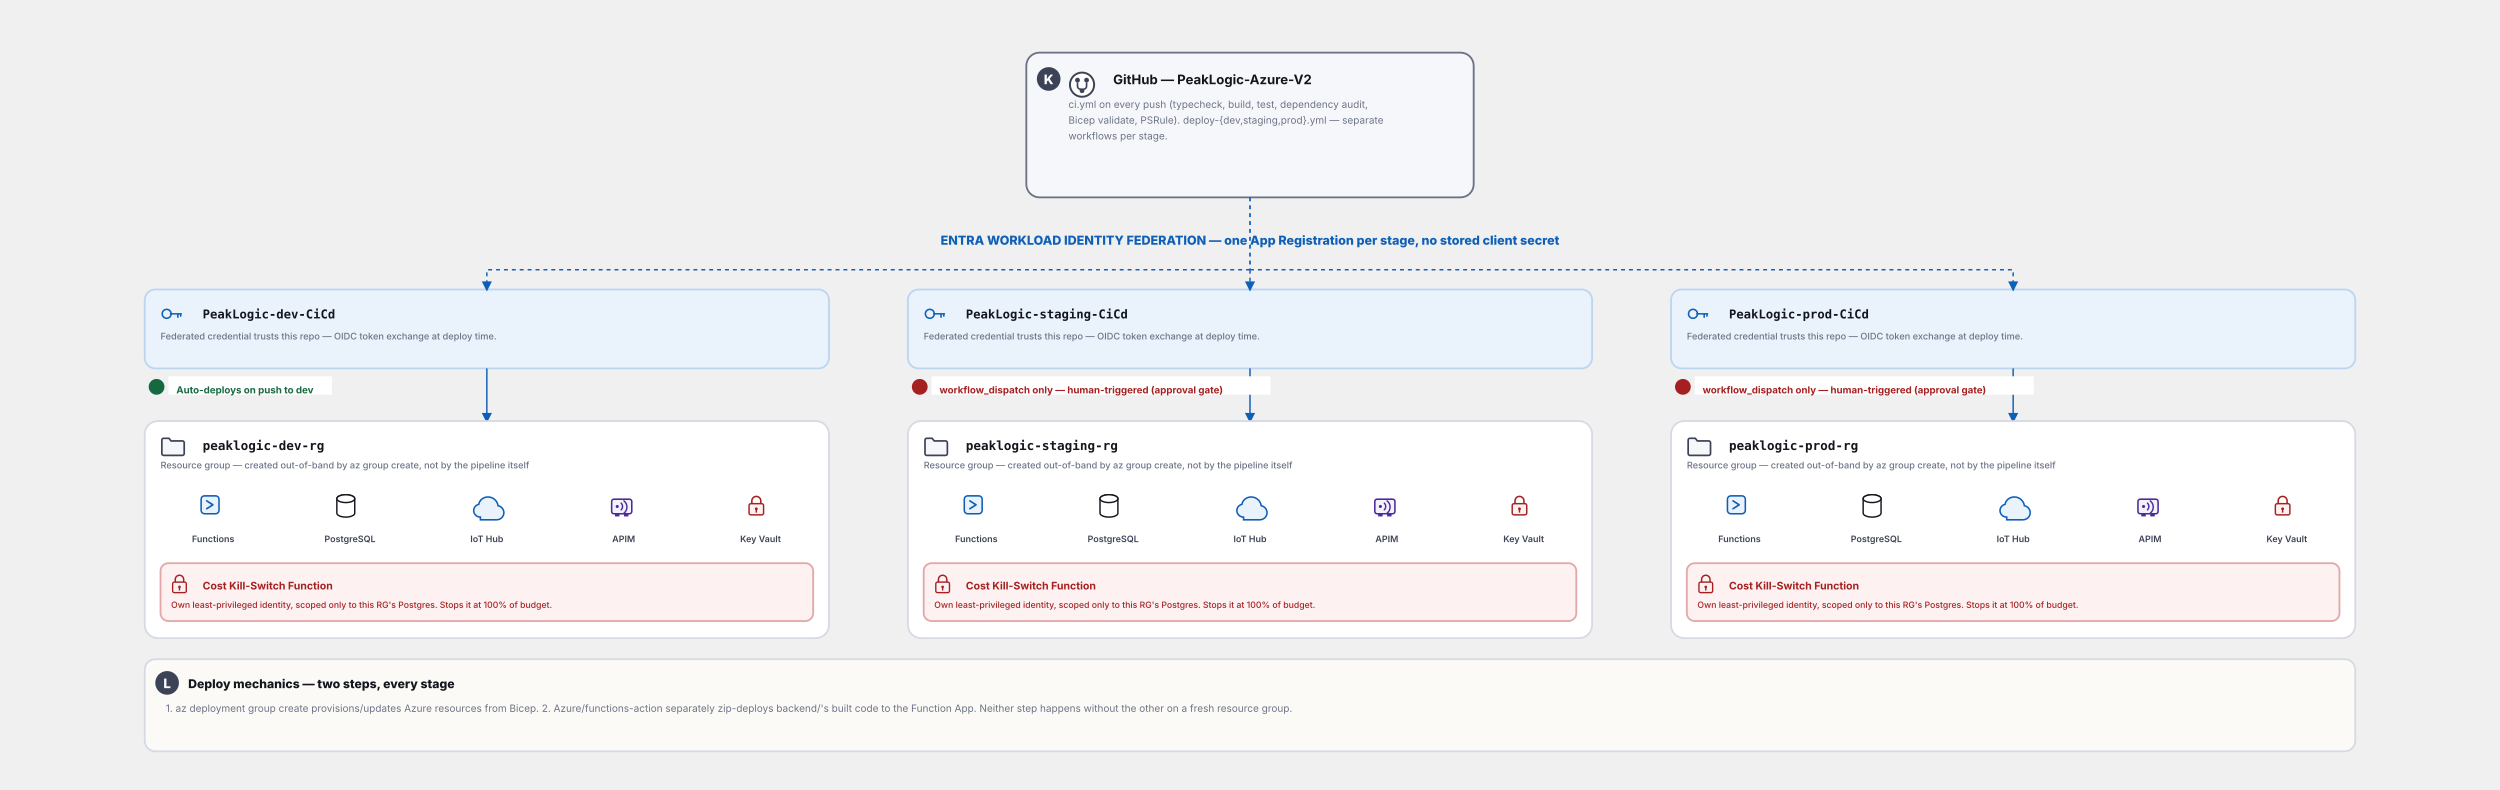
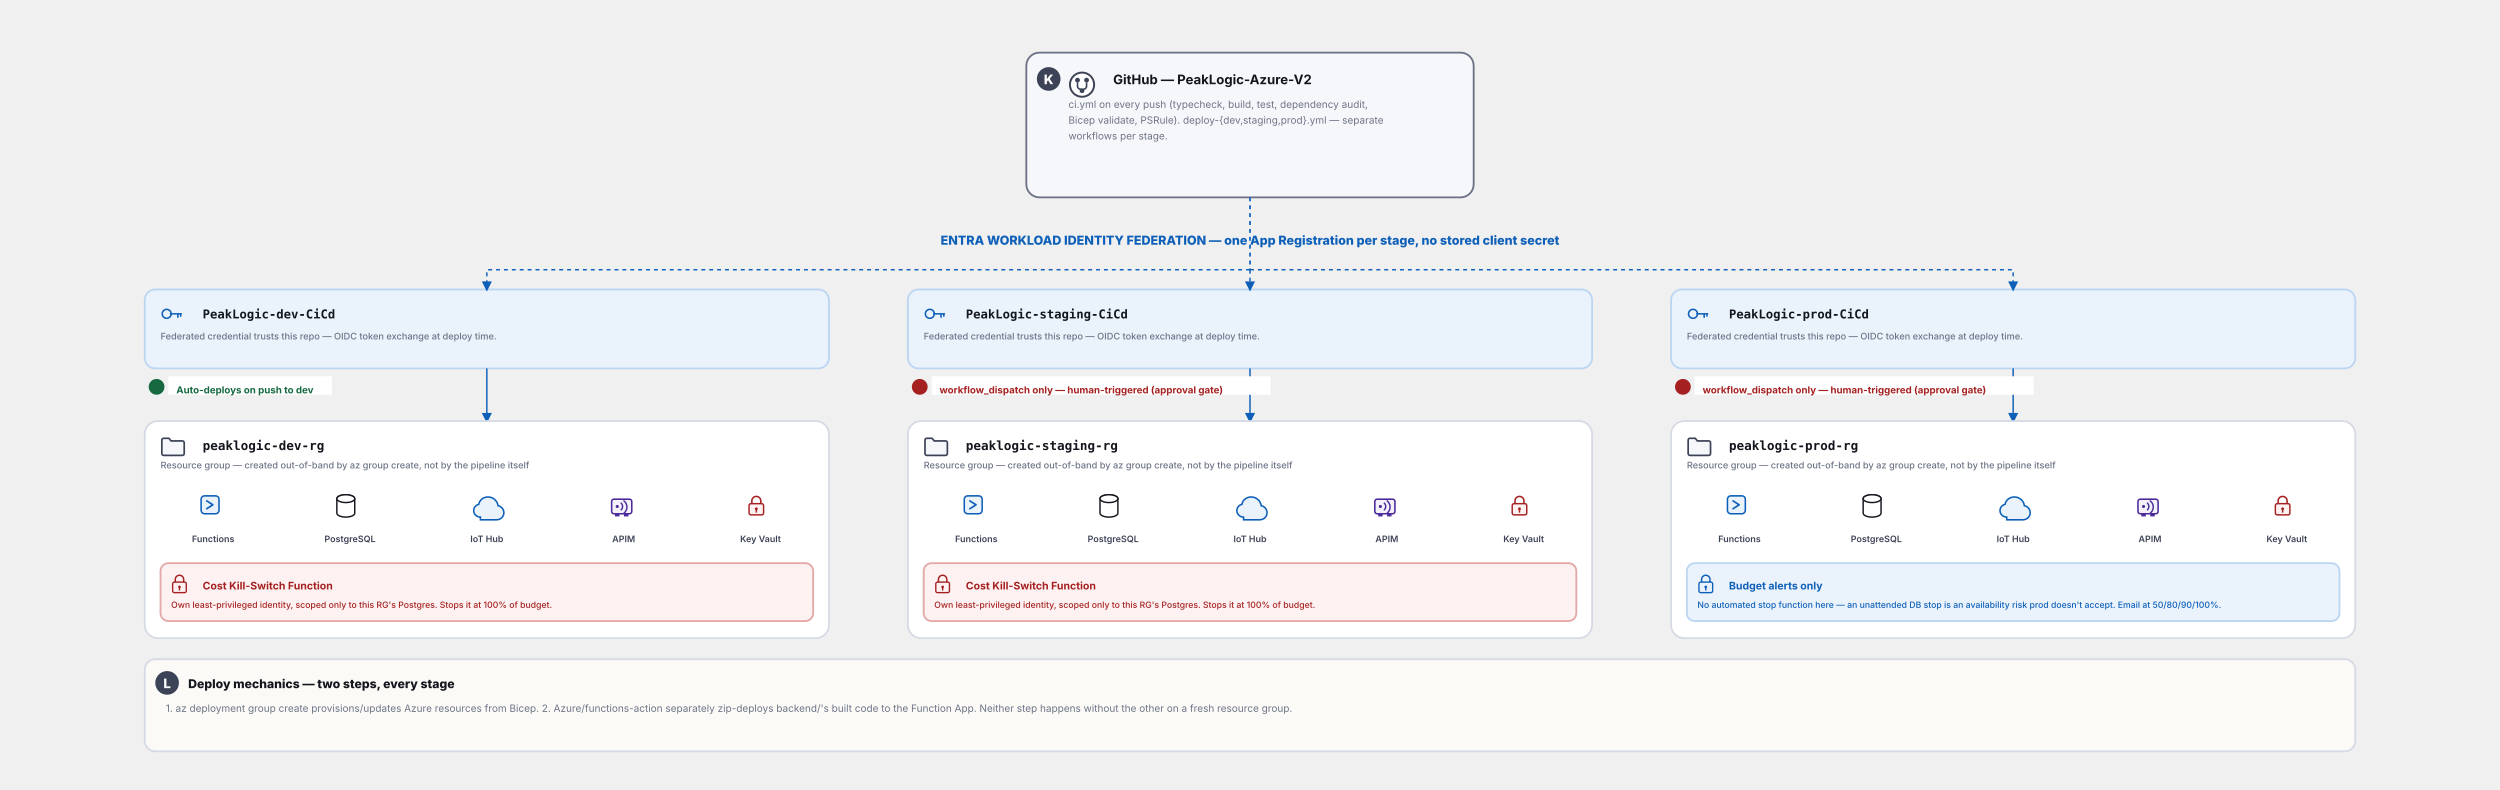
<svg xmlns="http://www.w3.org/2000/svg" viewBox="0 0 1900 600" width="100%" style="display:block;background:#fff">
  <defs>
    <marker id="arrow-3d4356" viewBox="0 0 10 10" refX="8" refY="5" markerWidth="7" markerHeight="7" orient="auto-start-reverse">
      <path d="M0 0 L10 5 L0 10 z" fill="#3d4356" />
    </marker>
    <marker id="arrow-0d5fb8" viewBox="0 0 10 10" refX="8" refY="5" markerWidth="7" markerHeight="7" orient="auto-start-reverse">
      <path d="M0 0 L10 5 L0 10 z" fill="#0d5fb8" />
    </marker>
    <marker id="arrow-4c2a9c" viewBox="0 0 10 10" refX="8" refY="5" markerWidth="7" markerHeight="7" orient="auto-start-reverse">
      <path d="M0 0 L10 5 L0 10 z" fill="#4c2a9c" />
    </marker>
    <marker id="arrow-15683f" viewBox="0 0 10 10" refX="8" refY="5" markerWidth="7" markerHeight="7" orient="auto-start-reverse">
      <path d="M0 0 L10 5 L0 10 z" fill="#15683f" />
    </marker>
    <marker id="arrow-a52020" viewBox="0 0 10 10" refX="8" refY="5" markerWidth="7" markerHeight="7" orient="auto-start-reverse">
      <path d="M0 0 L10 5 L0 10 z" fill="#a52020" />
    </marker>
    <marker id="arrow-6b7285" viewBox="0 0 10 10" refX="8" refY="5" markerWidth="7" markerHeight="7" orient="auto-start-reverse">
      <path d="M0 0 L10 5 L0 10 z" fill="#6b7285" />
    </marker>
  </defs>
  <rect x="780" y="40" width="340" height="110" rx="10" fill="#f6f7fa" stroke="#6b7285" stroke-width="1.4" />
  <g>
    <circle cx="797" cy="60" r="9" fill="#3d4356" />
    <text x="797" y="64" font-family="'Inter','Segoe UI',sans-serif" font-size="10" font-weight="800" fill="#fff" text-anchor="middle">K</text>
  </g>
  <g transform="translate(812,54) scale(1.15)">
    <circle cx="9" cy="9" r="8" fill="#fff" stroke="#3d4356" stroke-width="1.3" />
    <circle cx="6" cy="6" r="1.6" fill="#3d4356" />
    <circle cx="12" cy="6" r="1.6" fill="#3d4356" />
    <circle cx="9" cy="13" r="1.6" fill="#3d4356" />
    <path d="M6 7.5V10a2 2 0 0 0 2 2h.3M12 7.5V10a2 2 0 0 1-2 2h-.3" fill="none" stroke="#3d4356" stroke-width="1.1" />
  </g>
  <text x="846" y="64" font-family="'Inter','Segoe UI',sans-serif" font-size="10" font-weight="700" fill="#14161d" text-anchor="start">GitHub — PeakLogic-Azure-V2</text>
  <text x="812" y="82" font-family="'Inter','Segoe UI',sans-serif" font-size="7.6" fill="#6b7285">
    <tspan font-weight="400">ci.yml on every push (typecheck, build, test, dependency audit,</tspan>
  </text>
  <text x="812" y="94" font-family="'Inter','Segoe UI',sans-serif" font-size="7.6" fill="#6b7285">
    <tspan font-weight="400">Bicep validate, PSRule). deploy-{dev,staging,prod}.yml — separate</tspan>
  </text>
  <text x="812" y="106" font-family="'Inter','Segoe UI',sans-serif" font-size="7.6" fill="#6b7285">
    <tspan font-weight="400">workflows per stage.</tspan>
  </text>
  <text x="950" y="186" font-family="'Inter','Segoe UI',sans-serif" font-size="9.5" font-weight="800" fill="#0d5fb8" text-anchor="middle">ENTRA WORKLOAD IDENTITY FEDERATION — one App Registration per stage, no stored client secret</text>
  <path d="M 950 150 L 950 205 L 950 205" fill="none" stroke="#0d5fb8" stroke-width="1.3" stroke-dasharray="3 3" />
  <rect x="110" y="220" width="520" height="60" rx="8" fill="#eaf2fc" stroke="#bcd6f2" stroke-width="1.4" />
  <g transform="translate(122,230) scale(0.85)">
    <circle cx="5.5" cy="10" r="4" fill="#eaf2fc" stroke="#0d5fb8" stroke-width="1.4" />
    <path d="M9 10h9.5M15.5 10v3M18 10v2" stroke="#0d5fb8" stroke-width="1.4" stroke-linecap="round" />
  </g>
  <text x="154" y="242" font-family="'SF Mono','Cascadia Mono',Consolas,monospace" font-size="9.3" font-weight="700" fill="#14161d" text-anchor="start">PeakLogic-dev-CiCd</text>
  <text x="122" y="258" font-family="'Inter','Segoe UI',sans-serif" font-size="7" font-weight="500" fill="#6b7285" text-anchor="start">Federated credential trusts this repo — OIDC token exchange at deploy time.</text>
  <path d="M 950 205 L 370 205 L 370 220" fill="none" stroke="#0d5fb8" stroke-width="1.1" stroke-dasharray="3 3" marker-end="url(#arrow-0d5fb8)" />
  <path d="M 370 280 L 370 320" fill="none" stroke="#0d5fb8" stroke-width="1.1" marker-end="url(#arrow-0d5fb8)" />
  <rect x="128" y="286" width="124.2" height="14" fill="#fff" />
  <circle cx="119" cy="294" r="6" fill="#15683f" />
  <text x="134" y="299" font-family="'Inter','Segoe UI',sans-serif" font-size="7.4" font-weight="700" fill="#15683f" text-anchor="start">Auto-deploys on push to dev</text>
  <rect x="110" y="320" width="520" height="165" rx="10" fill="#fff" stroke="#d6dae4" stroke-width="1.4" />
  <g transform="translate(122,330) scale(1)">
    <path d="M1 4.5c0-.8.6-1.4 1.4-1.4h4l1.6 2h8.6c.8 0 1.4.6 1.4 1.4v8.2c0 .8-.6 1.4-1.4 1.4H2.4C1.6 16.1 1 15.5 1 14.7V4.5z" fill="#f6f7fa" stroke="#3d4356" stroke-width="1.3" />
  </g>
  <text x="154" y="342" font-family="'SF Mono','Cascadia Mono',Consolas,monospace" font-size="9.6" font-weight="700" fill="#14161d" text-anchor="start">peaklogic-dev-rg</text>
  <text x="122" y="356" font-family="'Inter','Segoe UI',sans-serif" font-size="7" font-weight="500" fill="#6b7285" text-anchor="start">Resource group — created out-of-band by az group create, not by the pipeline itself</text>
  <g transform="translate(152,376) scale(0.85)">
    <rect x="1" y="1" width="16" height="16" rx="3" fill="#eaf2fc" stroke="#0d5fb8" stroke-width="1.4" />
    <path d="M6 5.5 L11.5 9 L6 12.5" fill="none" stroke="#0d5fb8" stroke-width="1.5" stroke-linecap="round" stroke-linejoin="round" />
  </g>
  <text x="162" y="412" font-family="'Inter','Segoe UI',sans-serif" font-size="6.8" font-weight="600" fill="#3d4356" text-anchor="middle">Functions</text>
  <g transform="translate(256,376) scale(0.85)">
    <path d="M0 3.5C0 1.6 3.6 0 8 0s8 1.6 8 3.5v13C16 18.4 12.4 20 8 20S0 18.4 0 16.5v-13z" fill="#ffffff" stroke="#14161d" stroke-width="1.3" />
    <ellipse cx="8" cy="3.5" rx="8" ry="3.5" fill="#ffffff" stroke="#14161d" stroke-width="1.3" />
  </g>
  <text x="266" y="412" font-family="'Inter','Segoe UI',sans-serif" font-size="6.8" font-weight="600" fill="#3d4356" text-anchor="middle">PostgreSQL</text>
  <g transform="translate(360,376) scale(0.85)">
    <path d="M6 20c-3.3 0-6-2.6-6-5.8 0-2.7 1.9-5 4.5-5.6C5.2 4.7 8.7 2 12.8 2c4.6 0 8.4 3.4 9 7.8 3 .6 5.2 3.2 5.2 6.3 0 3.5-2.9 6.3-6.5 6.3H6z" fill="#eaf2fc" stroke="#0d5fb8" stroke-width="1.4" />
  </g>
  <text x="370" y="412" font-family="'Inter','Segoe UI',sans-serif" font-size="6.8" font-weight="600" fill="#3d4356" text-anchor="middle">IoT Hub</text>
  <g transform="translate(464,376) scale(0.85)">
    <rect x="1" y="4" width="18" height="13" rx="2" fill="#f3f1fa" stroke="#4c2a9c" stroke-width="1.4" />
    <circle cx="6" cy="10.5" r="1.4" fill="#4c2a9c" />
    <path d="M9.5 7.5a4.2 4.2 0 0 1 0 6" fill="none" stroke="#4c2a9c" stroke-width="1.3" stroke-linecap="round" />
    <path d="M12 5.5a7 7 0 0 1 0 11" fill="none" stroke="#4c2a9c" stroke-width="1.3" stroke-linecap="round" />
    <rect x="4" y="17" width="4" height="2.4" fill="#4c2a9c" />
    <rect x="12" y="17" width="4" height="2.4" fill="#4c2a9c" />
  </g>
  <text x="474" y="412" font-family="'Inter','Segoe UI',sans-serif" font-size="6.8" font-weight="600" fill="#3d4356" text-anchor="middle">APIM</text>
  <g transform="translate(568,376) scale(0.85)">
    <rect x="1.5" y="8" width="13" height="10" rx="1.6" fill="#fdf1f1" stroke="#a52020" stroke-width="1.3" />
    <path d="M4 8V5.5a4 4 0 0 1 8 0V8" fill="none" stroke="#a52020" stroke-width="1.4" />
    <circle cx="8" cy="12.6" r="1.3" fill="#a52020" />
    <rect x="7.35" y="13.4" width="1.3" height="2.6" fill="#a52020" />
  </g>
  <text x="578" y="412" font-family="'Inter','Segoe UI',sans-serif" font-size="6.8" font-weight="600" fill="#3d4356" text-anchor="middle">Key Vault</text>
  <rect x="122" y="428" width="496" height="44" rx="6" fill="#fdf1f1" stroke="#e3a8a8" stroke-width="1.4" />
  <g transform="translate(130,436) scale(0.8)">
    <rect x="1.5" y="8" width="13" height="10" rx="1.6" fill="#fdf1f1" stroke="#a52020" stroke-width="1.3" />
    <path d="M4 8V5.5a4 4 0 0 1 8 0V8" fill="none" stroke="#a52020" stroke-width="1.4" />
    <circle cx="8" cy="12.6" r="1.3" fill="#a52020" />
    <rect x="7.35" y="13.4" width="1.3" height="2.6" fill="#a52020" />
  </g>
  <text x="154" y="448" font-family="'Inter','Segoe UI',sans-serif" font-size="8" font-weight="700" fill="#a52020" text-anchor="start">Cost Kill-Switch Function</text>
  <text x="130" y="462" font-family="'Inter','Segoe UI',sans-serif" font-size="6.6" font-weight="500" fill="#a52020" text-anchor="start">Own least-privileged identity, scoped only to this RG's Postgres. Stops it at 100% of budget.</text>
  <rect x="690" y="220" width="520" height="60" rx="8" fill="#eaf2fc" stroke="#bcd6f2" stroke-width="1.4" />
  <g transform="translate(702,230) scale(0.85)">
    <circle cx="5.5" cy="10" r="4" fill="#eaf2fc" stroke="#0d5fb8" stroke-width="1.4" />
    <path d="M9 10h9.5M15.5 10v3M18 10v2" stroke="#0d5fb8" stroke-width="1.4" stroke-linecap="round" />
  </g>
  <text x="734" y="242" font-family="'SF Mono','Cascadia Mono',Consolas,monospace" font-size="9.3" font-weight="700" fill="#14161d" text-anchor="start">PeakLogic-staging-CiCd</text>
  <text x="702" y="258" font-family="'Inter','Segoe UI',sans-serif" font-size="7" font-weight="500" fill="#6b7285" text-anchor="start">Federated credential trusts this repo — OIDC token exchange at deploy time.</text>
  <path d="M 950 205 L 950 205 L 950 220" fill="none" stroke="#0d5fb8" stroke-width="1.1" stroke-dasharray="3 3" marker-end="url(#arrow-0d5fb8)" />
  <path d="M 950 280 L 950 320" fill="none" stroke="#0d5fb8" stroke-width="1.1" marker-end="url(#arrow-0d5fb8)" />
  <rect x="708" y="286" width="257.6" height="14" fill="#fff" />
  <circle cx="699" cy="294" r="6" fill="#a52020" />
  <text x="714" y="299" font-family="'Inter','Segoe UI',sans-serif" font-size="7.4" font-weight="700" fill="#a52020" text-anchor="start">workflow_dispatch only — human-triggered (approval gate)</text>
  <rect x="690" y="320" width="520" height="165" rx="10" fill="#fff" stroke="#d6dae4" stroke-width="1.4" />
  <g transform="translate(702,330) scale(1)">
    <path d="M1 4.5c0-.8.6-1.4 1.4-1.4h4l1.6 2h8.6c.8 0 1.4.6 1.4 1.4v8.2c0 .8-.6 1.4-1.4 1.4H2.4C1.6 16.1 1 15.5 1 14.7V4.5z" fill="#f6f7fa" stroke="#3d4356" stroke-width="1.3" />
  </g>
  <text x="734" y="342" font-family="'SF Mono','Cascadia Mono',Consolas,monospace" font-size="9.6" font-weight="700" fill="#14161d" text-anchor="start">peaklogic-staging-rg</text>
  <text x="702" y="356" font-family="'Inter','Segoe UI',sans-serif" font-size="7" font-weight="500" fill="#6b7285" text-anchor="start">Resource group — created out-of-band by az group create, not by the pipeline itself</text>
  <g transform="translate(732,376) scale(0.85)">
    <rect x="1" y="1" width="16" height="16" rx="3" fill="#eaf2fc" stroke="#0d5fb8" stroke-width="1.4" />
    <path d="M6 5.5 L11.5 9 L6 12.5" fill="none" stroke="#0d5fb8" stroke-width="1.5" stroke-linecap="round" stroke-linejoin="round" />
  </g>
  <text x="742" y="412" font-family="'Inter','Segoe UI',sans-serif" font-size="6.8" font-weight="600" fill="#3d4356" text-anchor="middle">Functions</text>
  <g transform="translate(836,376) scale(0.85)">
    <path d="M0 3.5C0 1.6 3.6 0 8 0s8 1.6 8 3.5v13C16 18.4 12.4 20 8 20S0 18.4 0 16.5v-13z" fill="#ffffff" stroke="#14161d" stroke-width="1.3" />
    <ellipse cx="8" cy="3.5" rx="8" ry="3.5" fill="#ffffff" stroke="#14161d" stroke-width="1.3" />
  </g>
  <text x="846" y="412" font-family="'Inter','Segoe UI',sans-serif" font-size="6.8" font-weight="600" fill="#3d4356" text-anchor="middle">PostgreSQL</text>
  <g transform="translate(940,376) scale(0.85)">
    <path d="M6 20c-3.3 0-6-2.6-6-5.8 0-2.7 1.9-5 4.5-5.6C5.2 4.7 8.7 2 12.8 2c4.6 0 8.4 3.4 9 7.8 3 .6 5.2 3.2 5.2 6.3 0 3.5-2.9 6.3-6.5 6.3H6z" fill="#eaf2fc" stroke="#0d5fb8" stroke-width="1.4" />
  </g>
  <text x="950" y="412" font-family="'Inter','Segoe UI',sans-serif" font-size="6.8" font-weight="600" fill="#3d4356" text-anchor="middle">IoT Hub</text>
  <g transform="translate(1044,376) scale(0.85)">
    <rect x="1" y="4" width="18" height="13" rx="2" fill="#f3f1fa" stroke="#4c2a9c" stroke-width="1.4" />
    <circle cx="6" cy="10.5" r="1.4" fill="#4c2a9c" />
    <path d="M9.5 7.5a4.2 4.2 0 0 1 0 6" fill="none" stroke="#4c2a9c" stroke-width="1.3" stroke-linecap="round" />
    <path d="M12 5.5a7 7 0 0 1 0 11" fill="none" stroke="#4c2a9c" stroke-width="1.3" stroke-linecap="round" />
    <rect x="4" y="17" width="4" height="2.4" fill="#4c2a9c" />
    <rect x="12" y="17" width="4" height="2.4" fill="#4c2a9c" />
  </g>
  <text x="1054" y="412" font-family="'Inter','Segoe UI',sans-serif" font-size="6.8" font-weight="600" fill="#3d4356" text-anchor="middle">APIM</text>
  <g transform="translate(1148,376) scale(0.85)">
    <rect x="1.5" y="8" width="13" height="10" rx="1.6" fill="#fdf1f1" stroke="#a52020" stroke-width="1.3" />
    <path d="M4 8V5.5a4 4 0 0 1 8 0V8" fill="none" stroke="#a52020" stroke-width="1.4" />
    <circle cx="8" cy="12.6" r="1.3" fill="#a52020" />
    <rect x="7.35" y="13.4" width="1.3" height="2.6" fill="#a52020" />
  </g>
  <text x="1158" y="412" font-family="'Inter','Segoe UI',sans-serif" font-size="6.8" font-weight="600" fill="#3d4356" text-anchor="middle">Key Vault</text>
  <rect x="702" y="428" width="496" height="44" rx="6" fill="#fdf1f1" stroke="#e3a8a8" stroke-width="1.4" />
  <g transform="translate(710,436) scale(0.8)">
    <rect x="1.5" y="8" width="13" height="10" rx="1.6" fill="#fdf1f1" stroke="#a52020" stroke-width="1.3" />
    <path d="M4 8V5.5a4 4 0 0 1 8 0V8" fill="none" stroke="#a52020" stroke-width="1.4" />
    <circle cx="8" cy="12.6" r="1.3" fill="#a52020" />
    <rect x="7.35" y="13.4" width="1.3" height="2.6" fill="#a52020" />
  </g>
  <text x="734" y="448" font-family="'Inter','Segoe UI',sans-serif" font-size="8" font-weight="700" fill="#a52020" text-anchor="start">Cost Kill-Switch Function</text>
  <text x="710" y="462" font-family="'Inter','Segoe UI',sans-serif" font-size="6.6" font-weight="500" fill="#a52020" text-anchor="start">Own least-privileged identity, scoped only to this RG's Postgres. Stops it at 100% of budget.</text>
  <rect x="1270" y="220" width="520" height="60" rx="8" fill="#eaf2fc" stroke="#bcd6f2" stroke-width="1.4" />
  <g transform="translate(1282,230) scale(0.85)">
    <circle cx="5.5" cy="10" r="4" fill="#eaf2fc" stroke="#0d5fb8" stroke-width="1.4" />
    <path d="M9 10h9.5M15.5 10v3M18 10v2" stroke="#0d5fb8" stroke-width="1.4" stroke-linecap="round" />
  </g>
  <text x="1314" y="242" font-family="'SF Mono','Cascadia Mono',Consolas,monospace" font-size="9.3" font-weight="700" fill="#14161d" text-anchor="start">PeakLogic-prod-CiCd</text>
  <text x="1282" y="258" font-family="'Inter','Segoe UI',sans-serif" font-size="7" font-weight="500" fill="#6b7285" text-anchor="start">Federated credential trusts this repo — OIDC token exchange at deploy time.</text>
  <path d="M 950 205 L 1530 205 L 1530 220" fill="none" stroke="#0d5fb8" stroke-width="1.1" stroke-dasharray="3 3" marker-end="url(#arrow-0d5fb8)" />
  <path d="M 1530 280 L 1530 320" fill="none" stroke="#0d5fb8" stroke-width="1.1" marker-end="url(#arrow-0d5fb8)" />
  <rect x="1288" y="286" width="257.6" height="14" fill="#fff" />
  <circle cx="1279" cy="294" r="6" fill="#a52020" />
  <text x="1294" y="299" font-family="'Inter','Segoe UI',sans-serif" font-size="7.4" font-weight="700" fill="#a52020" text-anchor="start">workflow_dispatch only — human-triggered (approval gate)</text>
  <rect x="1270" y="320" width="520" height="165" rx="10" fill="#fff" stroke="#d6dae4" stroke-width="1.4" />
  <g transform="translate(1282,330) scale(1)">
    <path d="M1 4.5c0-.8.6-1.4 1.4-1.4h4l1.6 2h8.6c.8 0 1.4.6 1.4 1.4v8.2c0 .8-.6 1.4-1.4 1.4H2.4C1.6 16.1 1 15.5 1 14.7V4.5z" fill="#f6f7fa" stroke="#3d4356" stroke-width="1.3" />
  </g>
  <text x="1314" y="342" font-family="'SF Mono','Cascadia Mono',Consolas,monospace" font-size="9.6" font-weight="700" fill="#14161d" text-anchor="start">peaklogic-prod-rg</text>
  <text x="1282" y="356" font-family="'Inter','Segoe UI',sans-serif" font-size="7" font-weight="500" fill="#6b7285" text-anchor="start">Resource group — created out-of-band by az group create, not by the pipeline itself</text>
  <g transform="translate(1312,376) scale(0.85)">
    <rect x="1" y="1" width="16" height="16" rx="3" fill="#eaf2fc" stroke="#0d5fb8" stroke-width="1.4" />
    <path d="M6 5.5 L11.5 9 L6 12.5" fill="none" stroke="#0d5fb8" stroke-width="1.5" stroke-linecap="round" stroke-linejoin="round" />
  </g>
  <text x="1322" y="412" font-family="'Inter','Segoe UI',sans-serif" font-size="6.8" font-weight="600" fill="#3d4356" text-anchor="middle">Functions</text>
  <g transform="translate(1416,376) scale(0.85)">
    <path d="M0 3.5C0 1.6 3.6 0 8 0s8 1.6 8 3.5v13C16 18.4 12.4 20 8 20S0 18.4 0 16.5v-13z" fill="#ffffff" stroke="#14161d" stroke-width="1.3" />
    <ellipse cx="8" cy="3.5" rx="8" ry="3.5" fill="#ffffff" stroke="#14161d" stroke-width="1.3" />
  </g>
  <text x="1426" y="412" font-family="'Inter','Segoe UI',sans-serif" font-size="6.8" font-weight="600" fill="#3d4356" text-anchor="middle">PostgreSQL</text>
  <g transform="translate(1520,376) scale(0.85)">
    <path d="M6 20c-3.3 0-6-2.6-6-5.8 0-2.7 1.9-5 4.5-5.6C5.2 4.7 8.7 2 12.8 2c4.6 0 8.4 3.4 9 7.8 3 .6 5.2 3.2 5.2 6.3 0 3.5-2.9 6.3-6.5 6.3H6z" fill="#eaf2fc" stroke="#0d5fb8" stroke-width="1.4" />
  </g>
  <text x="1530" y="412" font-family="'Inter','Segoe UI',sans-serif" font-size="6.8" font-weight="600" fill="#3d4356" text-anchor="middle">IoT Hub</text>
  <g transform="translate(1624,376) scale(0.85)">
    <rect x="1" y="4" width="18" height="13" rx="2" fill="#f3f1fa" stroke="#4c2a9c" stroke-width="1.4" />
    <circle cx="6" cy="10.5" r="1.4" fill="#4c2a9c" />
    <path d="M9.5 7.5a4.2 4.2 0 0 1 0 6" fill="none" stroke="#4c2a9c" stroke-width="1.3" stroke-linecap="round" />
    <path d="M12 5.5a7 7 0 0 1 0 11" fill="none" stroke="#4c2a9c" stroke-width="1.3" stroke-linecap="round" />
    <rect x="4" y="17" width="4" height="2.4" fill="#4c2a9c" />
    <rect x="12" y="17" width="4" height="2.4" fill="#4c2a9c" />
  </g>
  <text x="1634" y="412" font-family="'Inter','Segoe UI',sans-serif" font-size="6.8" font-weight="600" fill="#3d4356" text-anchor="middle">APIM</text>
  <g transform="translate(1728,376) scale(0.85)">
    <rect x="1.5" y="8" width="13" height="10" rx="1.6" fill="#fdf1f1" stroke="#a52020" stroke-width="1.3" />
    <path d="M4 8V5.5a4 4 0 0 1 8 0V8" fill="none" stroke="#a52020" stroke-width="1.4" />
    <circle cx="8" cy="12.6" r="1.3" fill="#a52020" />
    <rect x="7.35" y="13.4" width="1.3" height="2.6" fill="#a52020" />
  </g>
  <text x="1738" y="412" font-family="'Inter','Segoe UI',sans-serif" font-size="6.8" font-weight="600" fill="#3d4356" text-anchor="middle">Key Vault</text>
-   <rect x="1282" y="428" width="496" height="44" rx="6" fill="#fdf1f1" stroke="#e3a8a8" stroke-width="1.4" />
+   <rect x="1282" y="428" width="496" height="44" rx="6" fill="#eaf2fc" stroke="#bcd6f2" stroke-width="1.4" />
  <g transform="translate(1290,436) scale(0.8)">
-     <rect x="1.5" y="8" width="13" height="10" rx="1.6" fill="#fdf1f1" stroke="#a52020" stroke-width="1.3" />
-     <path d="M4 8V5.5a4 4 0 0 1 8 0V8" fill="none" stroke="#a52020" stroke-width="1.4" />
-     <circle cx="8" cy="12.6" r="1.3" fill="#a52020" />
-     <rect x="7.35" y="13.4" width="1.3" height="2.6" fill="#a52020" />
-   </g>
-   <text x="1314" y="448" font-family="'Inter','Segoe UI',sans-serif" font-size="8" font-weight="700" fill="#a52020" text-anchor="start">Cost Kill-Switch Function</text>
-   <text x="1290" y="462" font-family="'Inter','Segoe UI',sans-serif" font-size="6.6" font-weight="500" fill="#a52020" text-anchor="start">Own least-privileged identity, scoped only to this RG's Postgres. Stops it at 100% of budget.</text>
+     <rect x="1.5" y="8" width="13" height="10" rx="1.6" fill="#eaf2fc" stroke="#0d5fb8" stroke-width="1.3" />
+     <path d="M4 8V5.5a4 4 0 0 1 8 0V8" fill="none" stroke="#0d5fb8" stroke-width="1.4" />
+     <circle cx="8" cy="12.6" r="1.3" fill="#0d5fb8" />
+     <rect x="7.35" y="13.4" width="1.3" height="2.6" fill="#0d5fb8" />
+   </g>
+   <text x="1314" y="448" font-family="'Inter','Segoe UI',sans-serif" font-size="8" font-weight="700" fill="#0d5fb8" text-anchor="start">Budget alerts only</text>
+   <text x="1290" y="462" font-family="'Inter','Segoe UI',sans-serif" font-size="6.6" font-weight="500" fill="#0d5fb8" text-anchor="start">No automated stop function here — an unattended DB stop is an availability risk prod doesn't accept. Email at 50/80/90/100%.</text>
  <rect x="110" y="501" width="1680" height="70" rx="8" fill="#fbfaf7" stroke="#d6dae4" stroke-width="1.4" />
  <g>
    <circle cx="127" cy="519" r="9" fill="#3d4356" />
    <text x="127" y="523" font-family="'Inter','Segoe UI',sans-serif" font-size="10" font-weight="800" fill="#fff" text-anchor="middle">L</text>
  </g>
  <text x="143" y="523" font-family="'Inter','Segoe UI',sans-serif" font-size="9.3" font-weight="800" fill="#14161d" text-anchor="start">Deploy mechanics — two steps, every stage</text>
  <text x="126" y="541" font-family="'Inter','Segoe UI',sans-serif" font-size="7.6" fill="#6b7285">
    <tspan font-weight="400">1. az deployment group create provisions/updates Azure resources from Bicep.   2. Azure/functions-action separately zip-deploys backend/'s built code to the Function App. Neither step happens without the other on a fresh resource group.</tspan>
  </text>
</svg>
